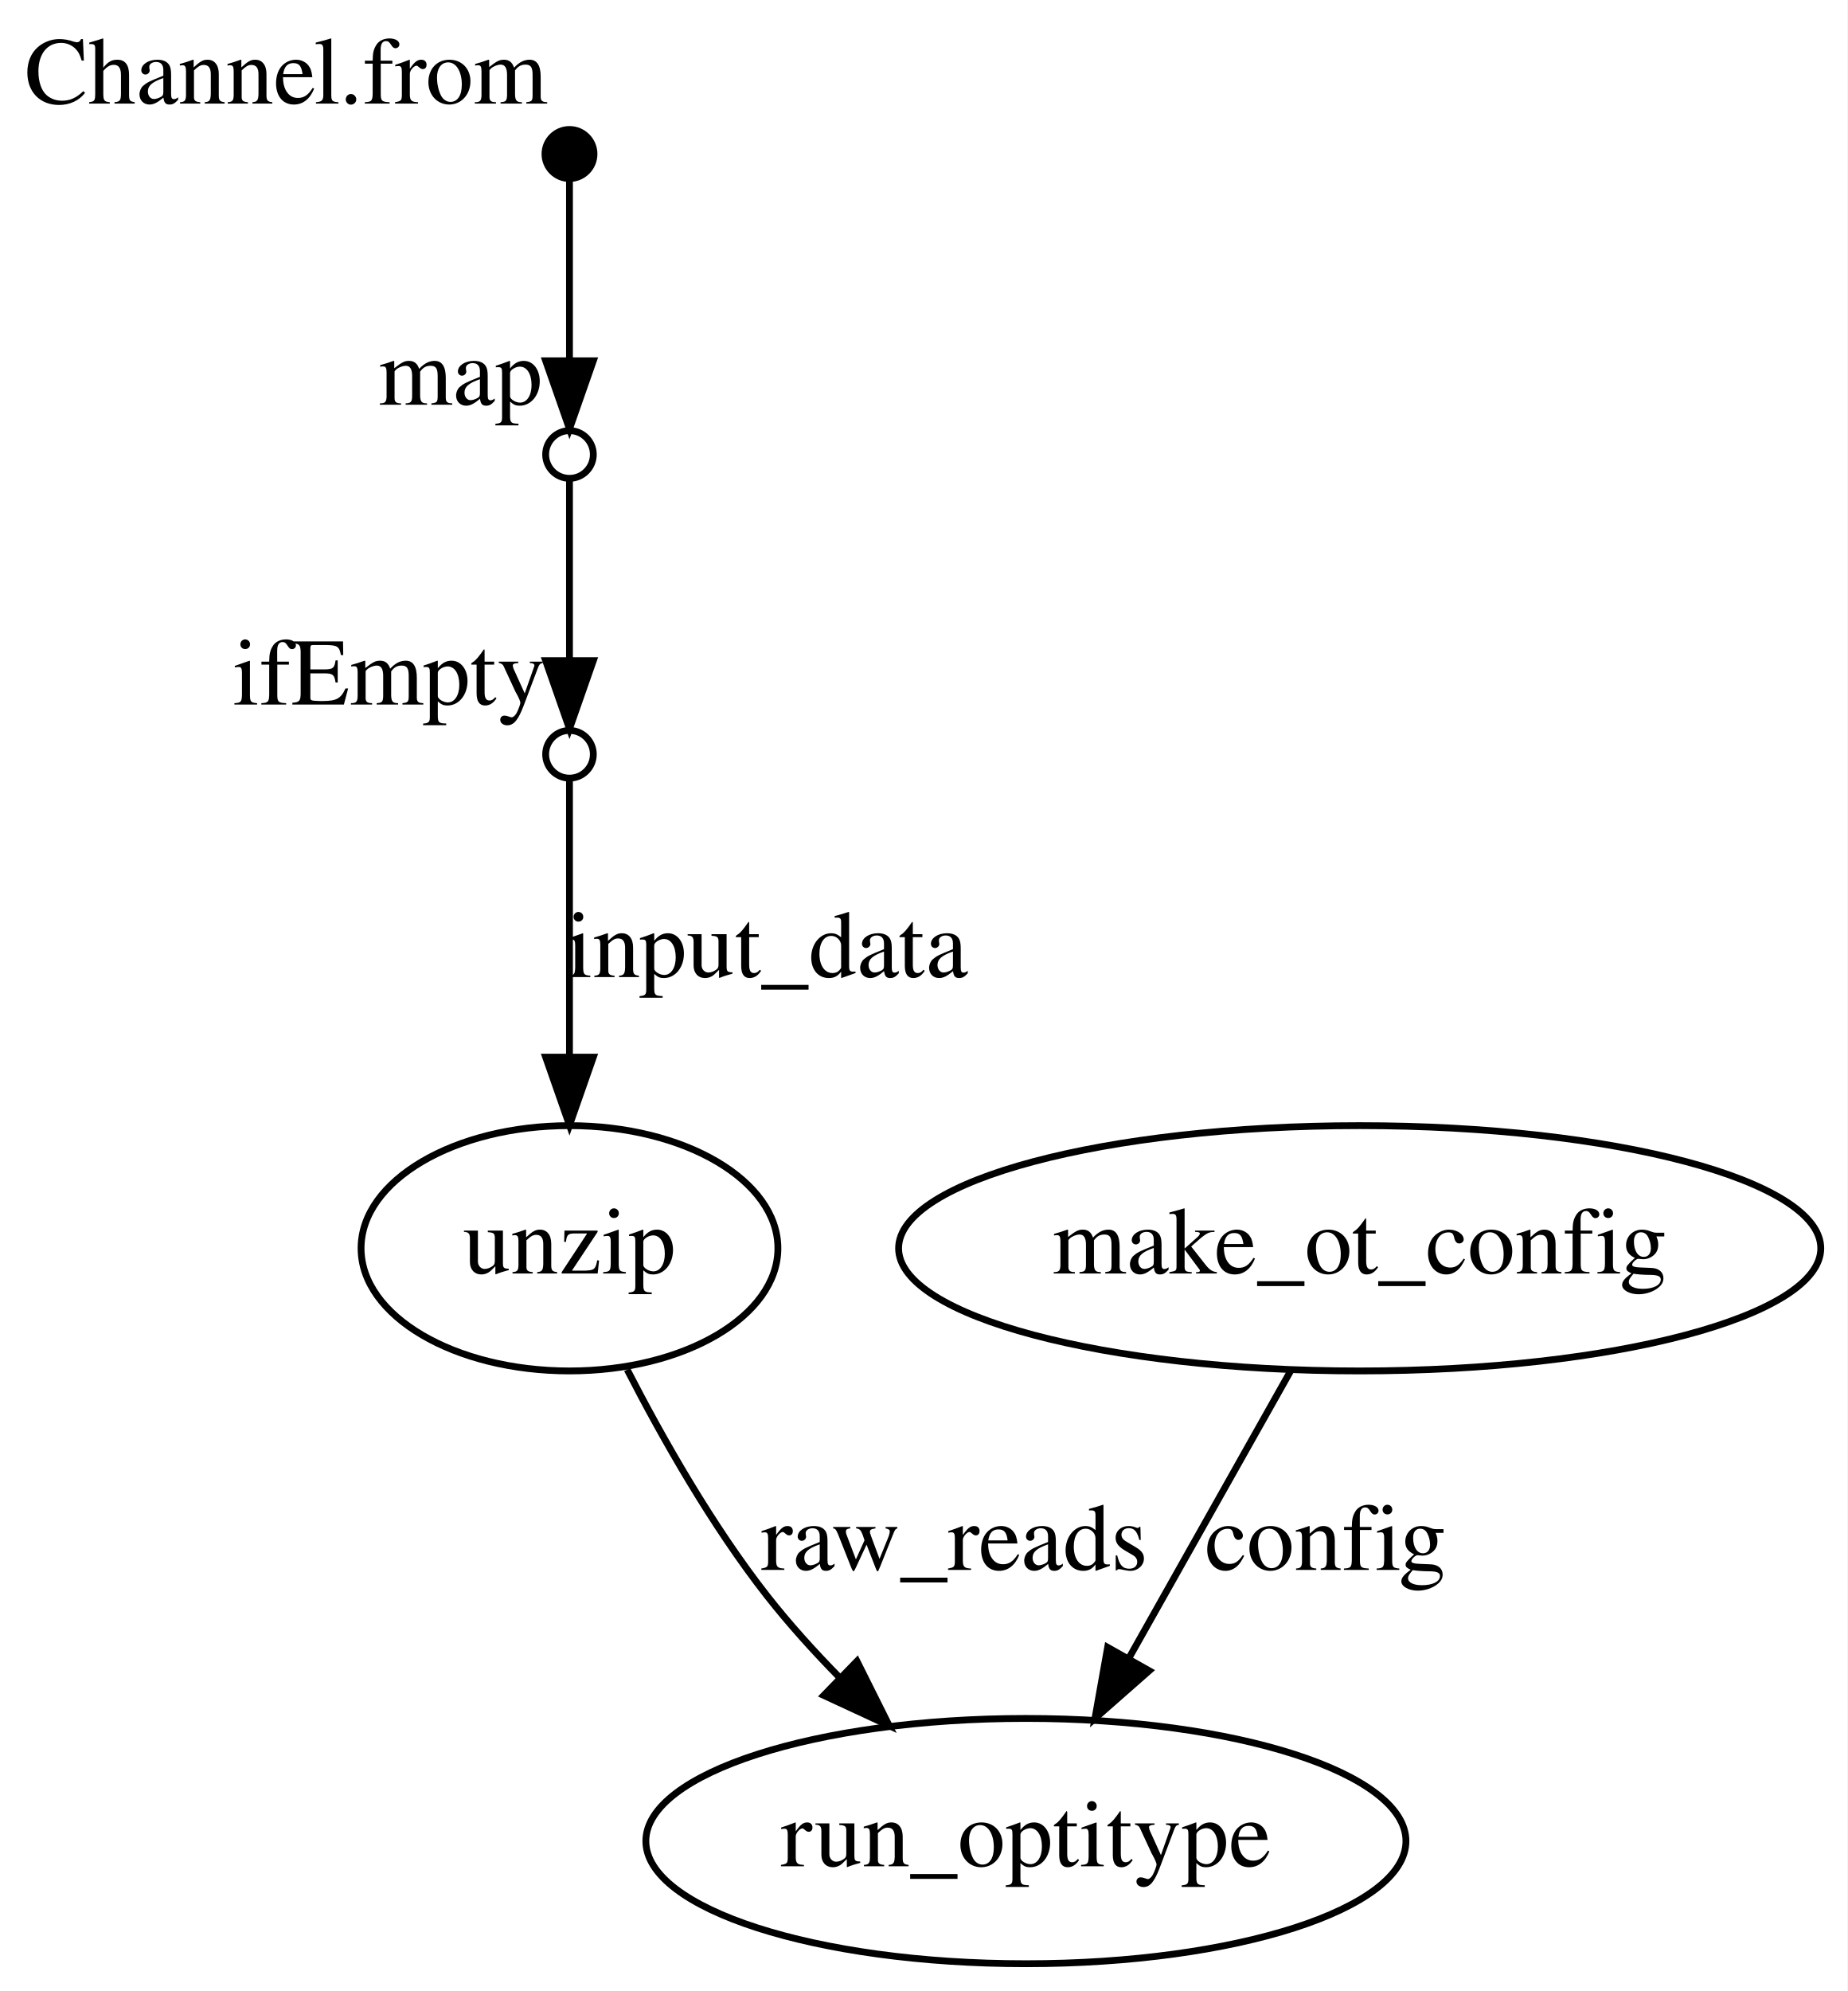
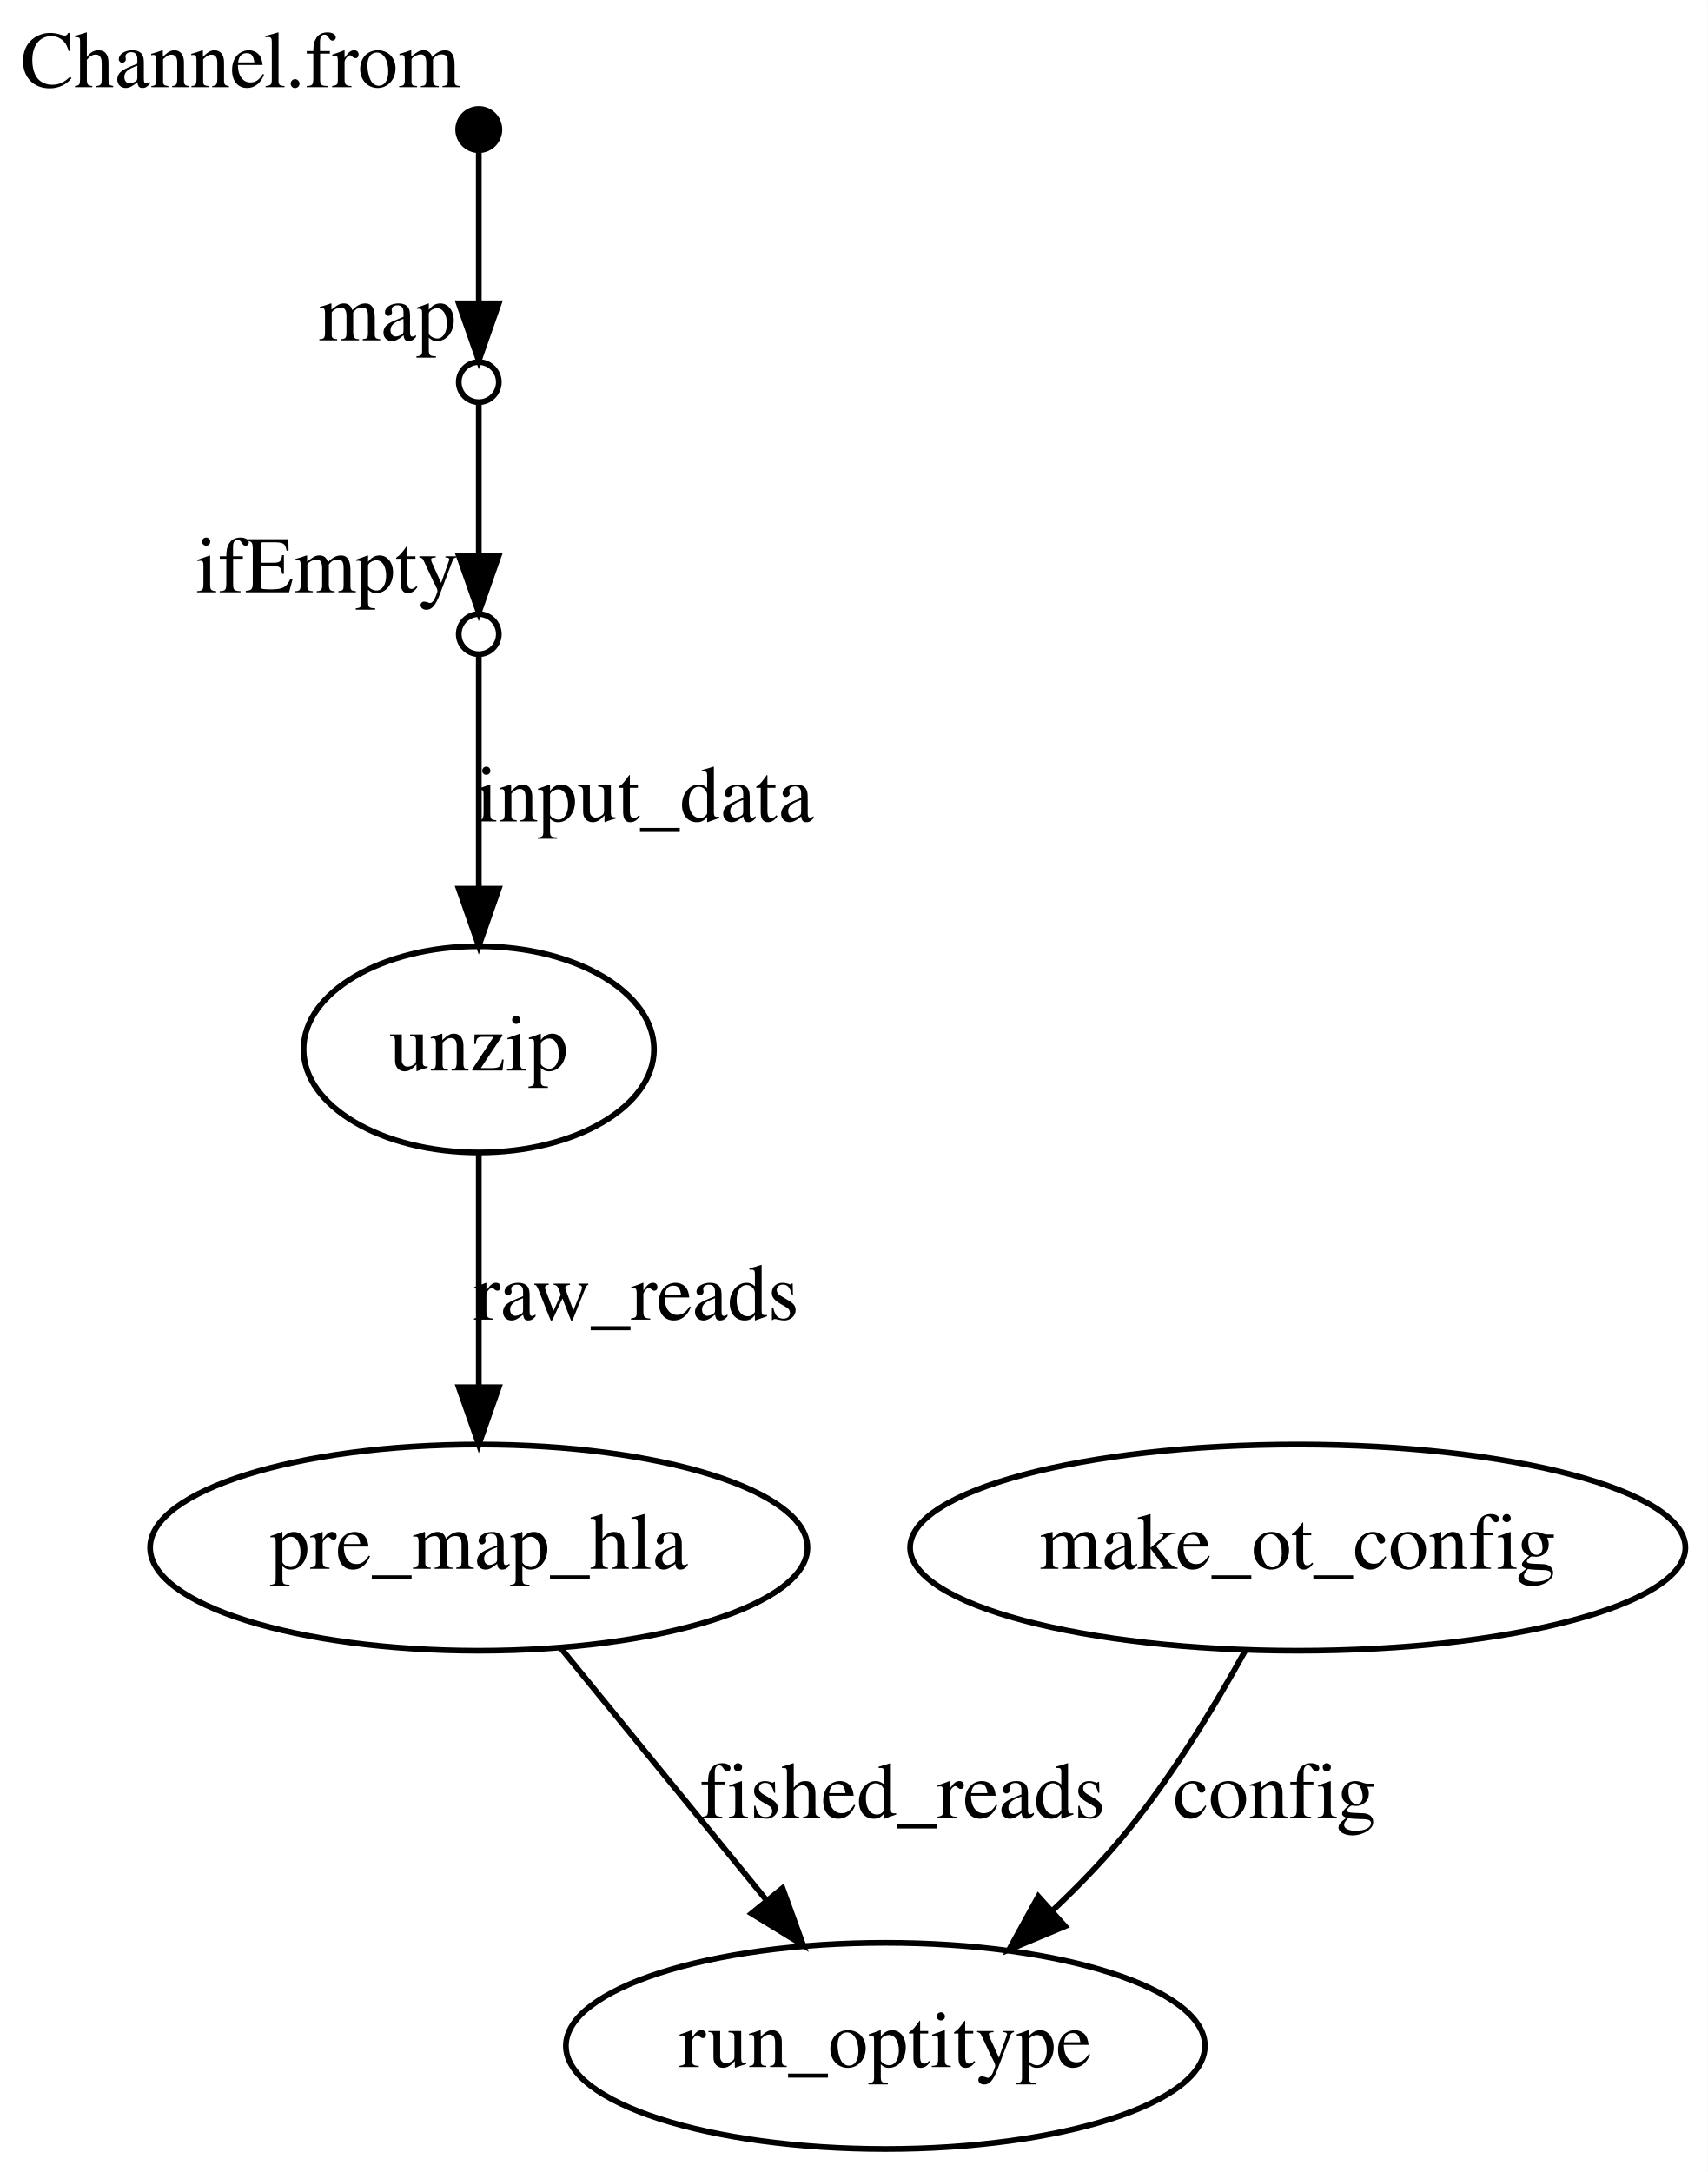
- <svg xmlns="http://www.w3.org/2000/svg" width="271pt" height="292pt" viewBox="0.00 0.00 271.19 292.20">
-   <g id="graph0" class="graph" transform="scale(1 1) rotate(0) translate(4 288.2)">
-     <polygon fill="#ffffff" stroke="transparent" points="-4,4 -4,-288.2 267.194,-288.2 267.194,4 -4,4" />
+ <svg xmlns="http://www.w3.org/2000/svg" width="298pt" height="379pt" viewBox="0.00 0.00 298.19 379.20">
+   <g id="graph0" class="graph" transform="scale(1 1) rotate(0) translate(4 375.2)">
+     <polygon fill="#ffffff" stroke="transparent" points="-4,4 -4,-375.2 294.194,-375.2 294.194,4 -4,4" />
    <g id="node1" class="node">
-       <ellipse fill="#000000" stroke="#000000" cx="79.6" cy="-265.6" rx="3.6" ry="3.6" />
-       <text text-anchor="middle" x="38" y="-273" font-family="Times,serif" font-size="14.00" fill="#000000">Channel.from</text>
+       <ellipse fill="#000000" stroke="#000000" cx="79.6" cy="-352.6" rx="3.6" ry="3.6" />
+       <text text-anchor="middle" x="38" y="-360" font-family="Times,serif" font-size="14.00" fill="#000000">Channel.from</text>
    </g>
    <g id="node2" class="node">
-       <ellipse fill="none" stroke="#000000" cx="79.6" cy="-221.5" rx="3.5" ry="3.5" />
-       <text text-anchor="middle" x="63.6" y="-228.8" font-family="Times,serif" font-size="14.00" fill="#000000">map</text>
+       <ellipse fill="none" stroke="#000000" cx="79.6" cy="-308.5" rx="3.5" ry="3.5" />
+       <text text-anchor="middle" x="63.6" y="-315.8" font-family="Times,serif" font-size="14.00" fill="#000000">map</text>
    </g>
    <g id="edge1" class="edge">
-       <path fill="none" stroke="#000000" d="M79.6,-261.84C79.6,-256.047 79.6,-244.644 79.6,-235.435" />
-       <polygon fill="#000000" stroke="#000000" points="83.1,-235.25 79.6,-225.25 76.1,-235.25 83.1,-235.25" />
+       <path fill="none" stroke="#000000" d="M79.6,-348.84C79.6,-343.047 79.6,-331.644 79.6,-322.435" />
+       <polygon fill="#000000" stroke="#000000" points="83.1,-322.25 79.6,-312.25 76.1,-322.25 83.1,-322.25" />
    </g>
    <g id="node3" class="node">
-       <ellipse fill="none" stroke="#000000" cx="79.6" cy="-177.5" rx="3.5" ry="3.5" />
-       <text text-anchor="middle" x="53.1" y="-184.8" font-family="Times,serif" font-size="14.00" fill="#000000">ifEmpty</text>
+       <ellipse fill="none" stroke="#000000" cx="79.6" cy="-264.5" rx="3.5" ry="3.5" />
+       <text text-anchor="middle" x="53.1" y="-271.8" font-family="Times,serif" font-size="14.00" fill="#000000">ifEmpty</text>
    </g>
    <g id="edge2" class="edge">
-       <path fill="none" stroke="#000000" d="M79.6,-217.749C79.6,-211.969 79.6,-200.591 79.6,-191.404" />
-       <polygon fill="#000000" stroke="#000000" points="83.1,-191.242 79.6,-181.242 76.1,-191.242 83.1,-191.242" />
+       <path fill="none" stroke="#000000" d="M79.6,-304.749C79.6,-298.969 79.6,-287.591 79.6,-278.404" />
+       <polygon fill="#000000" stroke="#000000" points="83.1,-278.242 79.6,-268.242 76.1,-278.242 83.1,-278.242" />
    </g>
    <g id="node4" class="node">
-       <ellipse fill="none" stroke="#000000" cx="79.6" cy="-105" rx="30.595" ry="18" />
-       <text text-anchor="middle" x="79.6" y="-101.3" font-family="Times,serif" font-size="14.00" fill="#000000">unzip</text>
+       <ellipse fill="none" stroke="#000000" cx="79.6" cy="-192" rx="30.595" ry="18" />
+       <text text-anchor="middle" x="79.6" y="-188.3" font-family="Times,serif" font-size="14.00" fill="#000000">unzip</text>
    </g>
    <g id="edge3" class="edge">
-       <path fill="none" stroke="#000000" d="M79.6,-173.602C79.6,-166.003 79.6,-148.603 79.6,-133.23" />
-       <polygon fill="#000000" stroke="#000000" points="83.1,-133.055 79.6,-123.055 76.1,-133.055 83.1,-133.055" />
-       <text text-anchor="middle" x="108.6" y="-144.8" font-family="Times,serif" font-size="14.00" fill="#000000">input_data</text>
+       <path fill="none" stroke="#000000" d="M79.6,-260.602C79.6,-253.003 79.6,-235.603 79.6,-220.23" />
+       <polygon fill="#000000" stroke="#000000" points="83.1,-220.055 79.6,-210.055 76.1,-220.055 83.1,-220.055" />
+       <text text-anchor="middle" x="108.6" y="-231.8" font-family="Times,serif" font-size="14.00" fill="#000000">input_data</text>
    </g>
    <g id="node5" class="node">
-       <ellipse fill="none" stroke="#000000" cx="146.6" cy="-18" rx="55.79" ry="18" />
-       <text text-anchor="middle" x="146.6" y="-14.3" font-family="Times,serif" font-size="14.00" fill="#000000">run_optitype</text>
+       <ellipse fill="none" stroke="#000000" cx="79.6" cy="-105" rx="57.391" ry="18" />
+       <text text-anchor="middle" x="79.6" y="-101.3" font-family="Times,serif" font-size="14.00" fill="#000000">pre_map_hla</text>
    </g>
    <g id="edge4" class="edge">
-       <path fill="none" stroke="#000000" d="M88.069,-87.196C93.308,-77.012 100.558,-64.262 108.6,-54 111.811,-49.903 115.488,-45.837 119.261,-41.993" />
-       <polygon fill="#000000" stroke="#000000" points="121.802,-44.403 126.538,-34.926 116.926,-39.382 121.802,-44.403" />
-       <text text-anchor="middle" x="136.1" y="-57.8" font-family="Times,serif" font-size="14.00" fill="#000000">raw_reads</text>
+       <path fill="none" stroke="#000000" d="M79.6,-173.974C79.6,-162.192 79.6,-146.561 79.6,-133.158" />
+       <polygon fill="#000000" stroke="#000000" points="83.1,-133.003 79.6,-123.003 76.1,-133.003 83.1,-133.003" />
+       <text text-anchor="middle" x="107.1" y="-144.8" font-family="Times,serif" font-size="14.00" fill="#000000">raw_reads</text>
+     </g>
+     <g id="node7" class="node">
+       <ellipse fill="none" stroke="#000000" cx="150.6" cy="-18" rx="55.79" ry="18" />
+       <text text-anchor="middle" x="150.6" y="-14.3" font-family="Times,serif" font-size="14.00" fill="#000000">run_optitype</text>
+     </g>
+     <g id="edge6" class="edge">
+       <path fill="none" stroke="#000000" d="M93.968,-87.394C104.265,-74.776 118.292,-57.589 129.809,-43.476" />
+       <polygon fill="#000000" stroke="#000000" points="132.642,-45.54 136.254,-35.58 127.219,-41.114 132.642,-45.54" />
+       <text text-anchor="middle" x="153.6" y="-57.8" font-family="Times,serif" font-size="14.00" fill="#000000">fished_reads</text>
    </g>
    <g id="node6" class="node">
-       <ellipse fill="none" stroke="#000000" cx="195.6" cy="-105" rx="67.688" ry="18" />
-       <text text-anchor="middle" x="195.6" y="-101.3" font-family="Times,serif" font-size="14.00" fill="#000000">make_ot_config</text>
+       <ellipse fill="none" stroke="#000000" cx="222.6" cy="-105" rx="67.688" ry="18" />
+       <text text-anchor="middle" x="222.6" y="-101.3" font-family="Times,serif" font-size="14.00" fill="#000000">make_ot_config</text>
    </g>
    <g id="edge5" class="edge">
-       <path fill="none" stroke="#000000" d="M185.447,-86.974C178.614,-74.842 169.483,-58.629 161.79,-44.97" />
-       <polygon fill="#000000" stroke="#000000" points="164.697,-42.999 156.74,-36.003 158.598,-46.434 164.697,-42.999" />
-       <text text-anchor="middle" x="190.6" y="-57.8" font-family="Times,serif" font-size="14.00" fill="#000000">config</text>
+       <path fill="none" stroke="#000000" d="M213.494,-87.119C207.876,-76.909 200.126,-64.159 191.6,-54 188.023,-49.737 183.928,-45.535 179.741,-41.59" />
+       <polygon fill="#000000" stroke="#000000" points="181.976,-38.892 172.199,-34.809 177.296,-44.098 181.976,-38.892" />
+       <text text-anchor="middle" x="218.6" y="-57.8" font-family="Times,serif" font-size="14.00" fill="#000000">config</text>
    </g>
  </g>
</svg>
